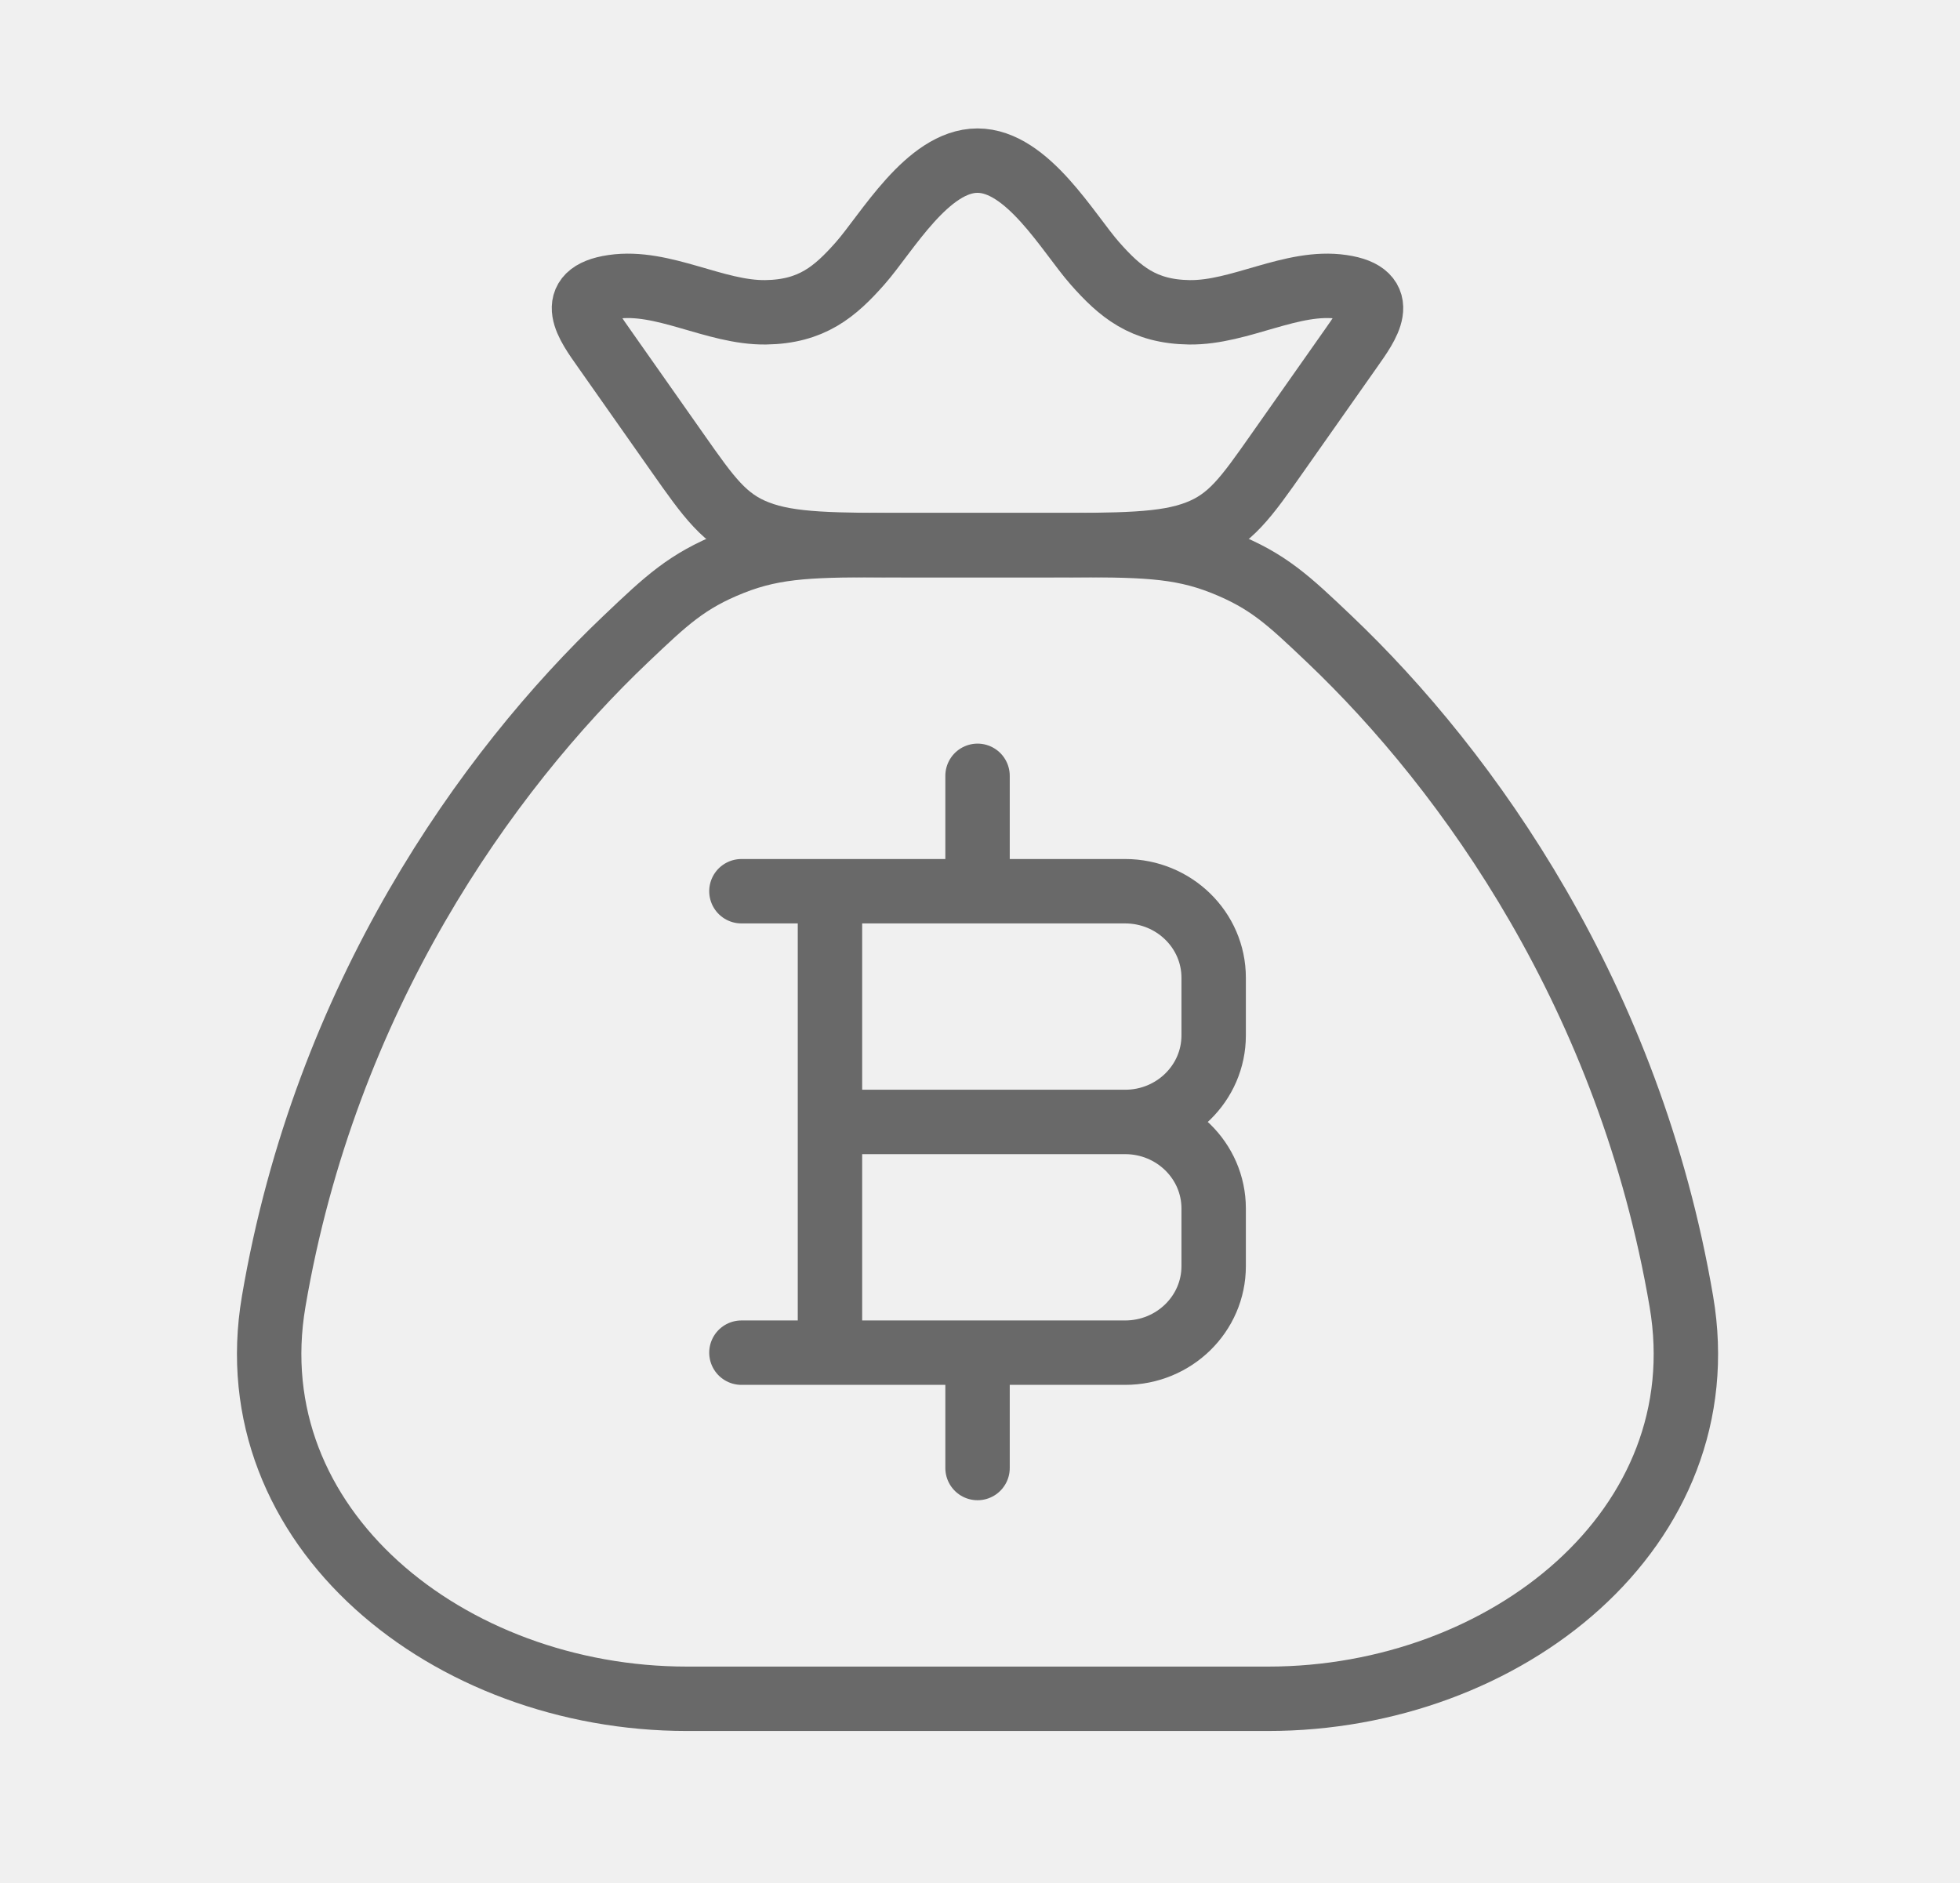
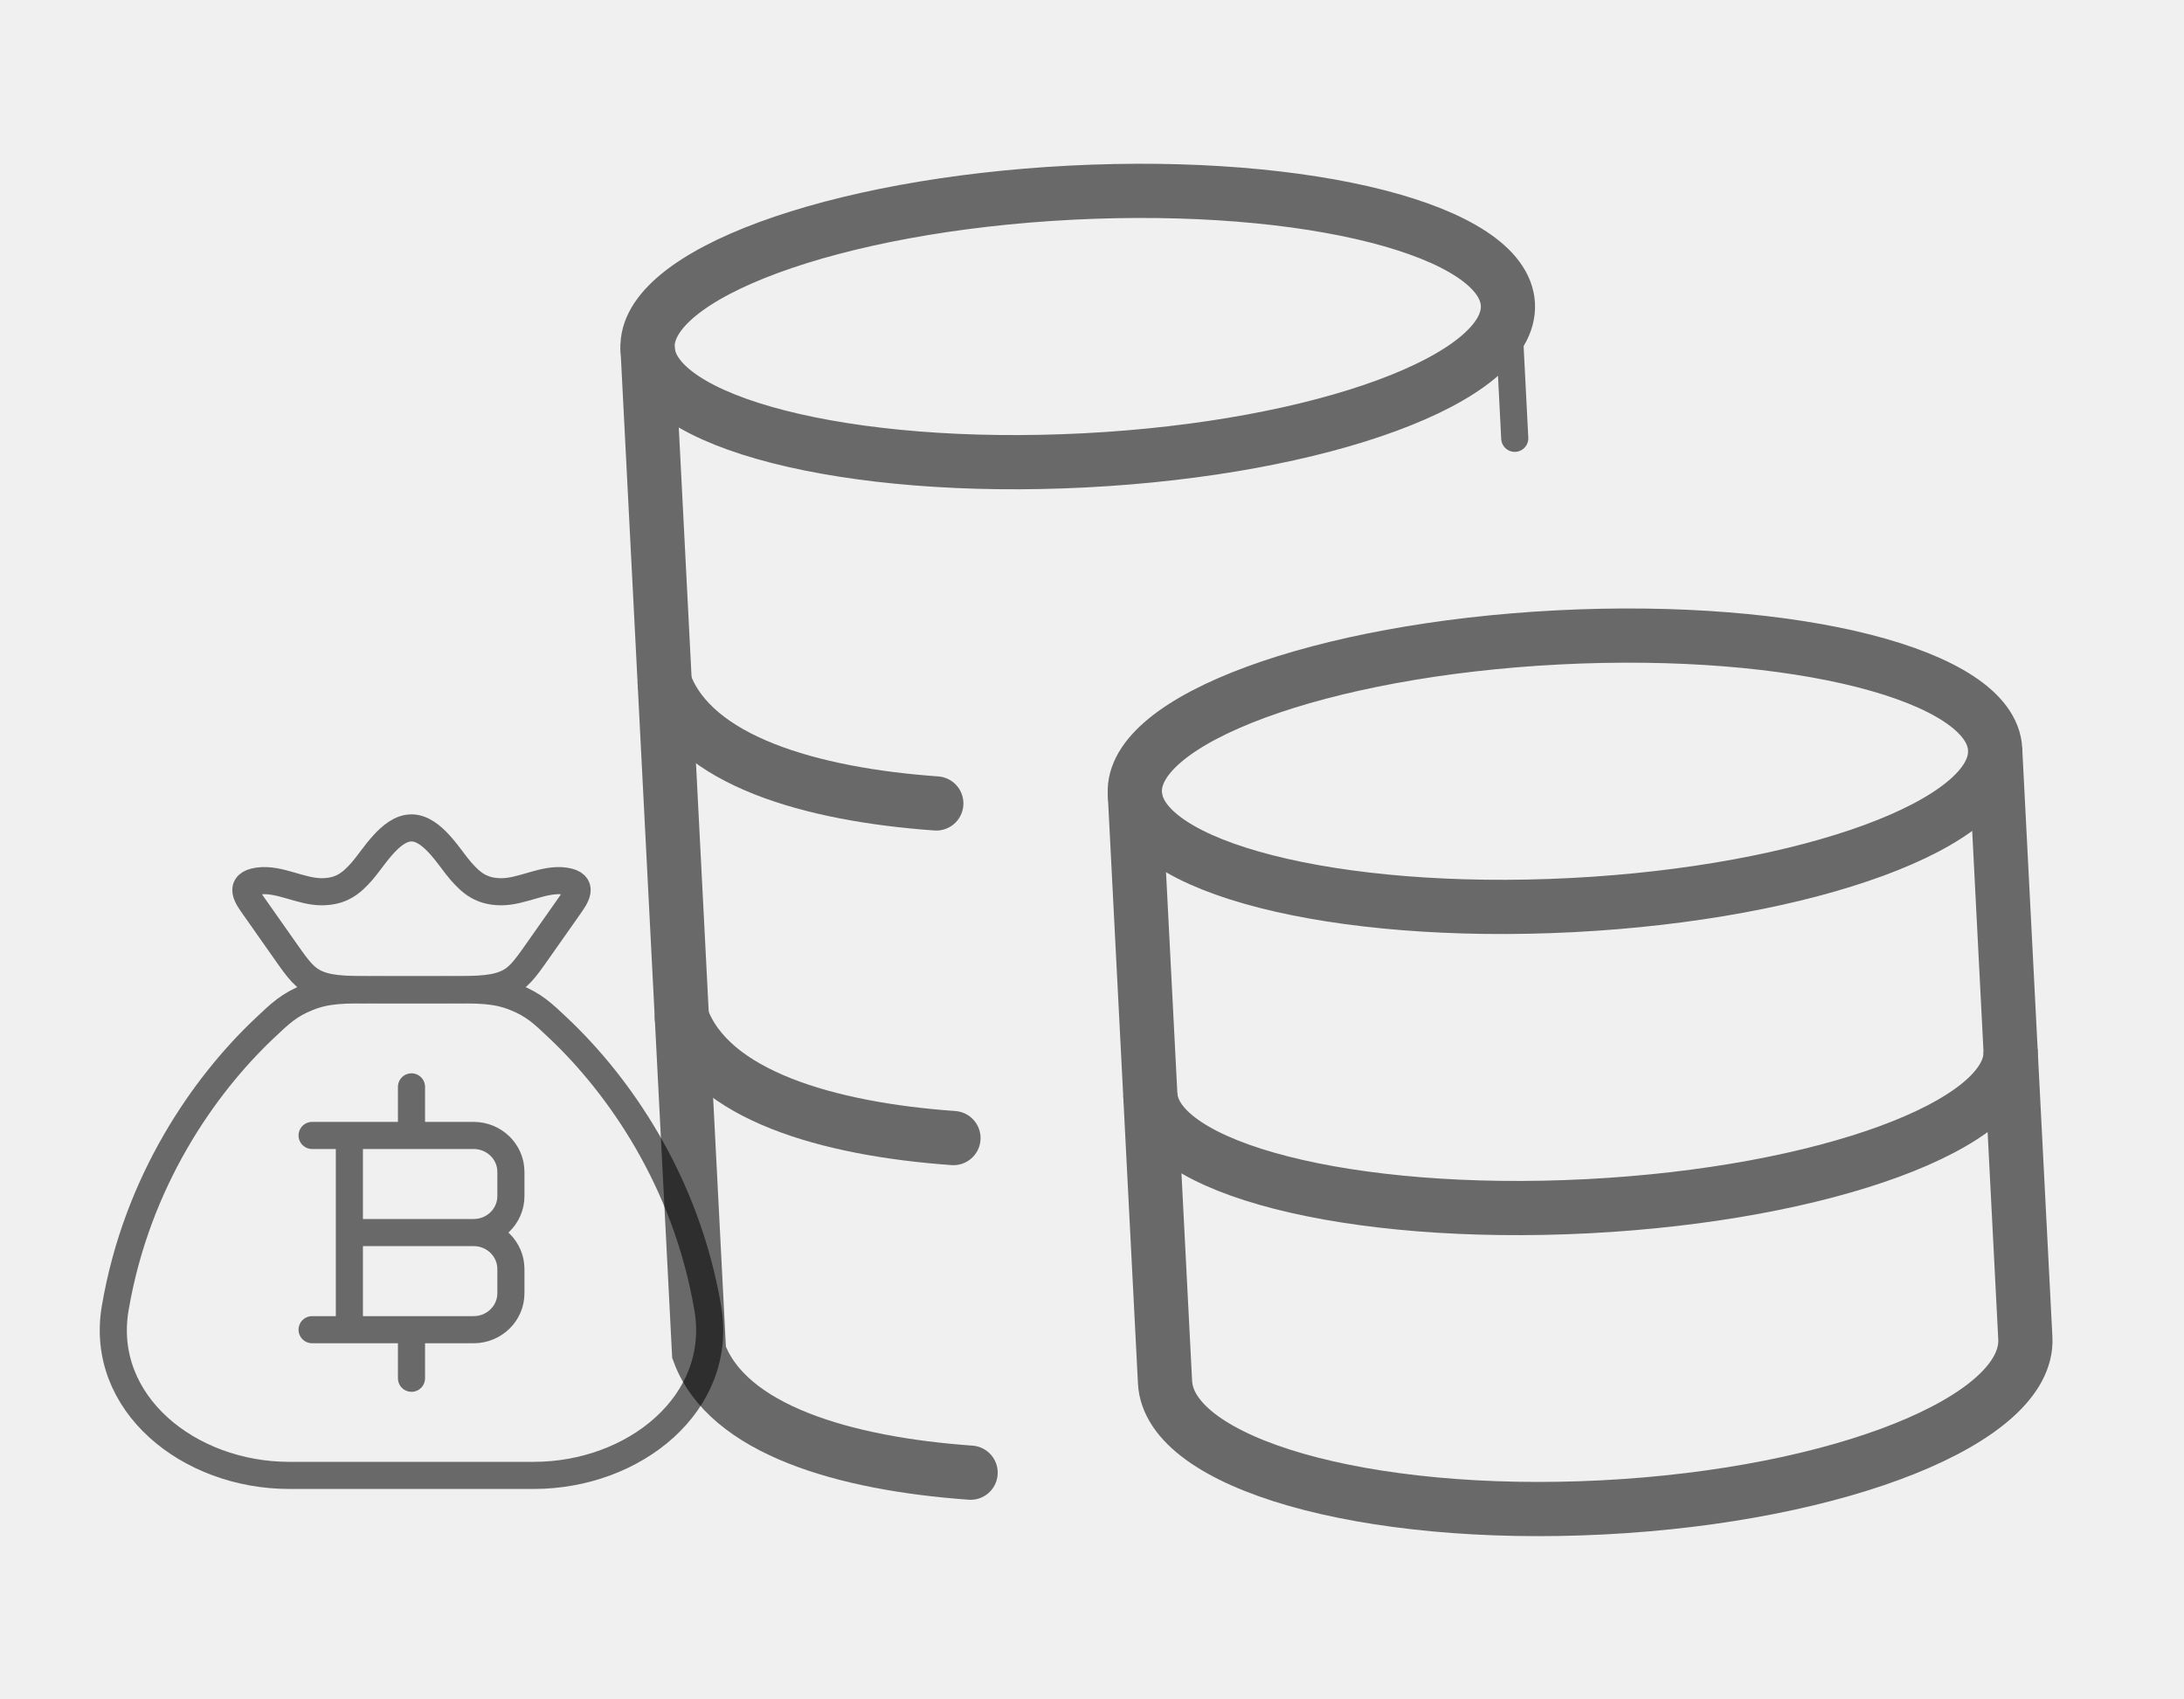
- <svg xmlns="http://www.w3.org/2000/svg" width="51" height="49" viewBox="0 0 51 49" fill="none">
-   <g opacity="0.56">
-     <path d="M43.75 33.87C42.406 25.967 38.222 20.082 34.584 16.625C33.526 15.619 32.996 15.117 31.827 14.651C30.658 14.185 29.653 14.185 27.643 14.185H23.228C21.219 14.185 20.214 14.185 19.044 14.651C17.875 15.117 17.346 15.619 16.288 16.625C12.65 20.082 8.465 25.967 7.121 33.87C6.121 39.751 11.672 44.207 17.875 44.207H32.996C39.2 44.207 44.751 39.751 43.75 33.87Z" stroke="black" stroke-width="1.676" stroke-linecap="round" />
-     <path d="M21.596 35.2V23.192M25.436 23.192V20.189M25.436 38.202V35.2M21.596 29.196H29.276M29.276 29.196C30.548 29.196 31.58 30.204 31.58 31.448V32.949C31.58 34.192 30.548 35.2 29.276 35.2H19.292M29.276 29.196C30.548 29.196 31.58 28.188 31.58 26.944V25.443C31.58 24.2 30.548 23.192 29.276 23.192H19.292" stroke="black" stroke-width="1.676" stroke-linecap="round" stroke-linejoin="round" />
-     <path d="M15.721 9.069C15.298 8.468 14.686 7.652 15.951 7.466C17.251 7.275 18.602 8.145 19.923 8.127C21.119 8.111 21.728 7.593 22.381 6.853C23.07 6.073 24.135 4.18 25.435 4.18C26.735 4.18 27.801 6.073 28.489 6.853C29.142 7.593 29.752 8.111 30.947 8.127C32.269 8.145 33.619 7.275 34.919 7.466C36.184 7.652 35.572 8.468 35.15 9.069L33.239 11.786C32.422 12.949 32.013 13.53 31.158 13.858C30.303 14.187 29.198 14.187 26.988 14.187H23.883C21.672 14.187 20.567 14.187 19.712 13.858C18.857 13.53 18.448 12.949 17.631 11.786L15.721 9.069Z" stroke="black" stroke-width="1.676" />
+ <svg xmlns="http://www.w3.org/2000/svg" width="135" height="105" viewBox="0 0 135 105" fill="none">
+   <g clip-path="url(#clip0_1791_9491)">
+     <g opacity="0.56">
+       <path d="M97.161 55.952C111.846 55.199 123.561 50.885 123.326 46.315C123.092 41.745 110.998 38.651 96.314 39.403C81.629 40.156 69.914 44.47 70.149 49.04C70.383 53.609 82.477 56.704 97.161 55.952Z" stroke="black" stroke-width="3.351" />
+       <path d="M124.28 64.932C124.515 69.501 112.8 73.816 98.115 74.568C83.43 75.32 71.337 72.226 71.103 67.656" stroke="black" stroke-width="3.351" />
+       <path d="M123.326 46.314L125.192 82.721C125.449 87.747 113.754 92.432 99.069 93.185C84.384 93.937 72.271 90.472 72.014 85.445L70.148 49.039" stroke="black" stroke-width="3.351" />
+       <path d="M67.043 28.459C81.728 27.707 93.442 23.393 93.208 18.823C92.974 14.253 80.88 11.159 66.195 11.911C51.511 12.664 39.796 16.978 40.03 21.548C40.264 26.117 52.359 29.212 67.043 28.459Z" stroke="black" stroke-width="3.351" />
+       <path d="M57.876 49.668C50.089 49.112 42.852 47.014 41.09 42.232M58.936 70.354C51.149 69.798 43.912 67.699 42.15 62.918" stroke="black" stroke-width="3.351" stroke-linecap="round" />
+       <path d="M59.996 91.039C52.209 90.483 44.972 88.385 43.21 83.603L40.03 21.547" stroke="black" stroke-width="3.351" stroke-linecap="round" />
+       <path d="M93.632 27.096L93.208 18.822" stroke="black" stroke-width="1.676" stroke-linecap="round" />
+     </g>
+     <g opacity="0.56">
+       <path d="M43.75 80.871C42.406 72.967 38.222 67.082 34.584 63.625C33.526 62.619 32.996 62.117 31.827 61.651C30.658 61.185 29.653 61.185 27.643 61.185H23.228C21.219 61.185 20.214 61.185 19.044 61.651C17.875 62.117 17.346 62.619 16.288 63.625C12.65 67.082 8.465 72.967 7.121 80.871C6.121 86.751 11.672 91.207 17.875 91.207H32.996C39.2 91.207 44.751 86.751 43.75 80.871Z" stroke="black" stroke-width="1.676" stroke-linecap="round" />
+       <path d="M21.596 82.2V70.192M25.436 70.192V67.189M25.436 85.202V82.2M21.596 76.196H29.276M29.276 76.196C30.548 76.196 31.58 77.204 31.58 78.448V79.949C31.58 81.192 30.548 82.2 29.276 82.2H19.292M29.276 76.196C30.548 76.196 31.58 75.188 31.58 73.944V72.443C31.58 71.2 30.548 70.192 29.276 70.192H19.292" stroke="black" stroke-width="1.676" stroke-linecap="round" stroke-linejoin="round" />
+       <path d="M15.721 56.069C15.298 55.468 14.686 54.652 15.951 54.466C17.251 54.275 18.602 55.145 19.923 55.127C21.119 55.111 21.728 54.593 22.381 53.853C23.07 53.073 24.135 51.18 25.435 51.18C26.735 51.18 27.801 53.073 28.489 53.853C29.142 54.593 29.752 55.111 30.947 55.127C32.269 55.145 33.619 54.275 34.919 54.466C36.184 54.652 35.572 55.468 35.15 56.069L33.239 58.786C32.422 59.949 32.013 60.53 31.158 60.858C30.303 61.187 29.198 61.187 26.988 61.187H23.883C21.672 61.187 20.567 61.187 19.712 60.858C18.857 60.53 18.448 59.949 17.631 58.786L15.721 56.069Z" stroke="black" stroke-width="1.676" />
+     </g>
  </g>
+   <defs>
+     <clipPath id="clip0_1791_9491">
+       <rect width="133.402" height="104.32" fill="white" transform="translate(0.860352 0.388672)" />
+     </clipPath>
+   </defs>
</svg>
